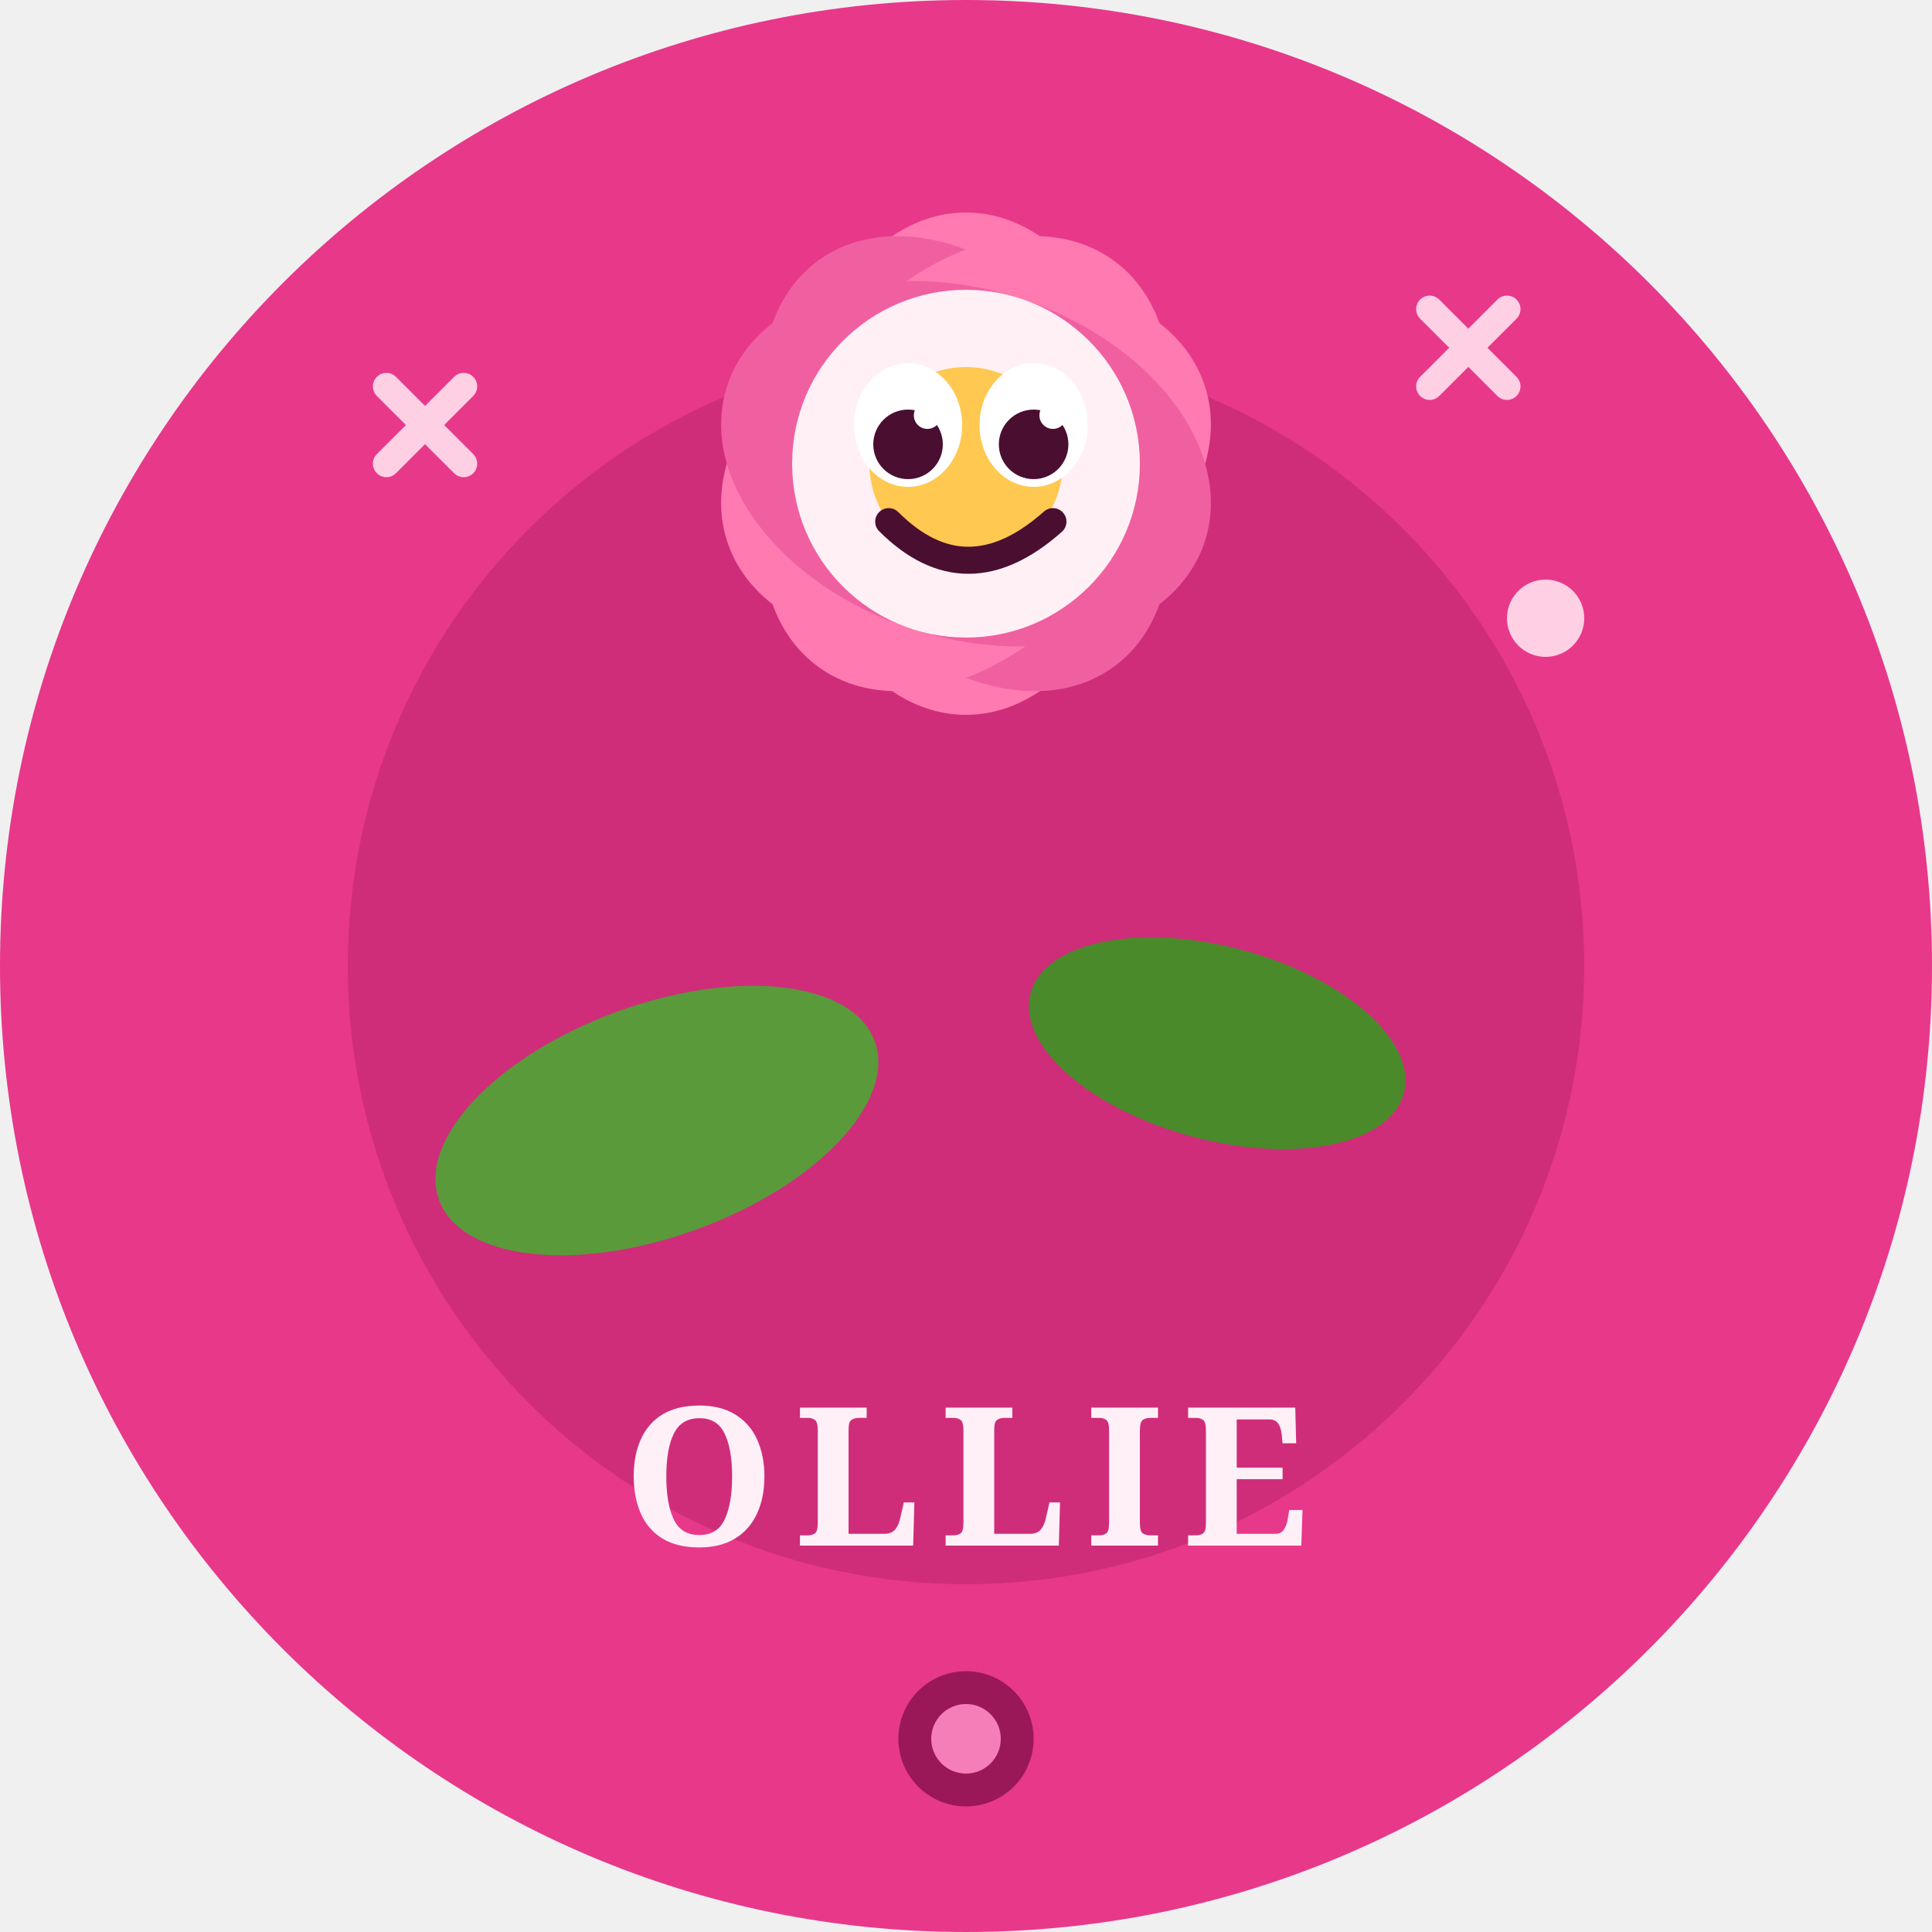
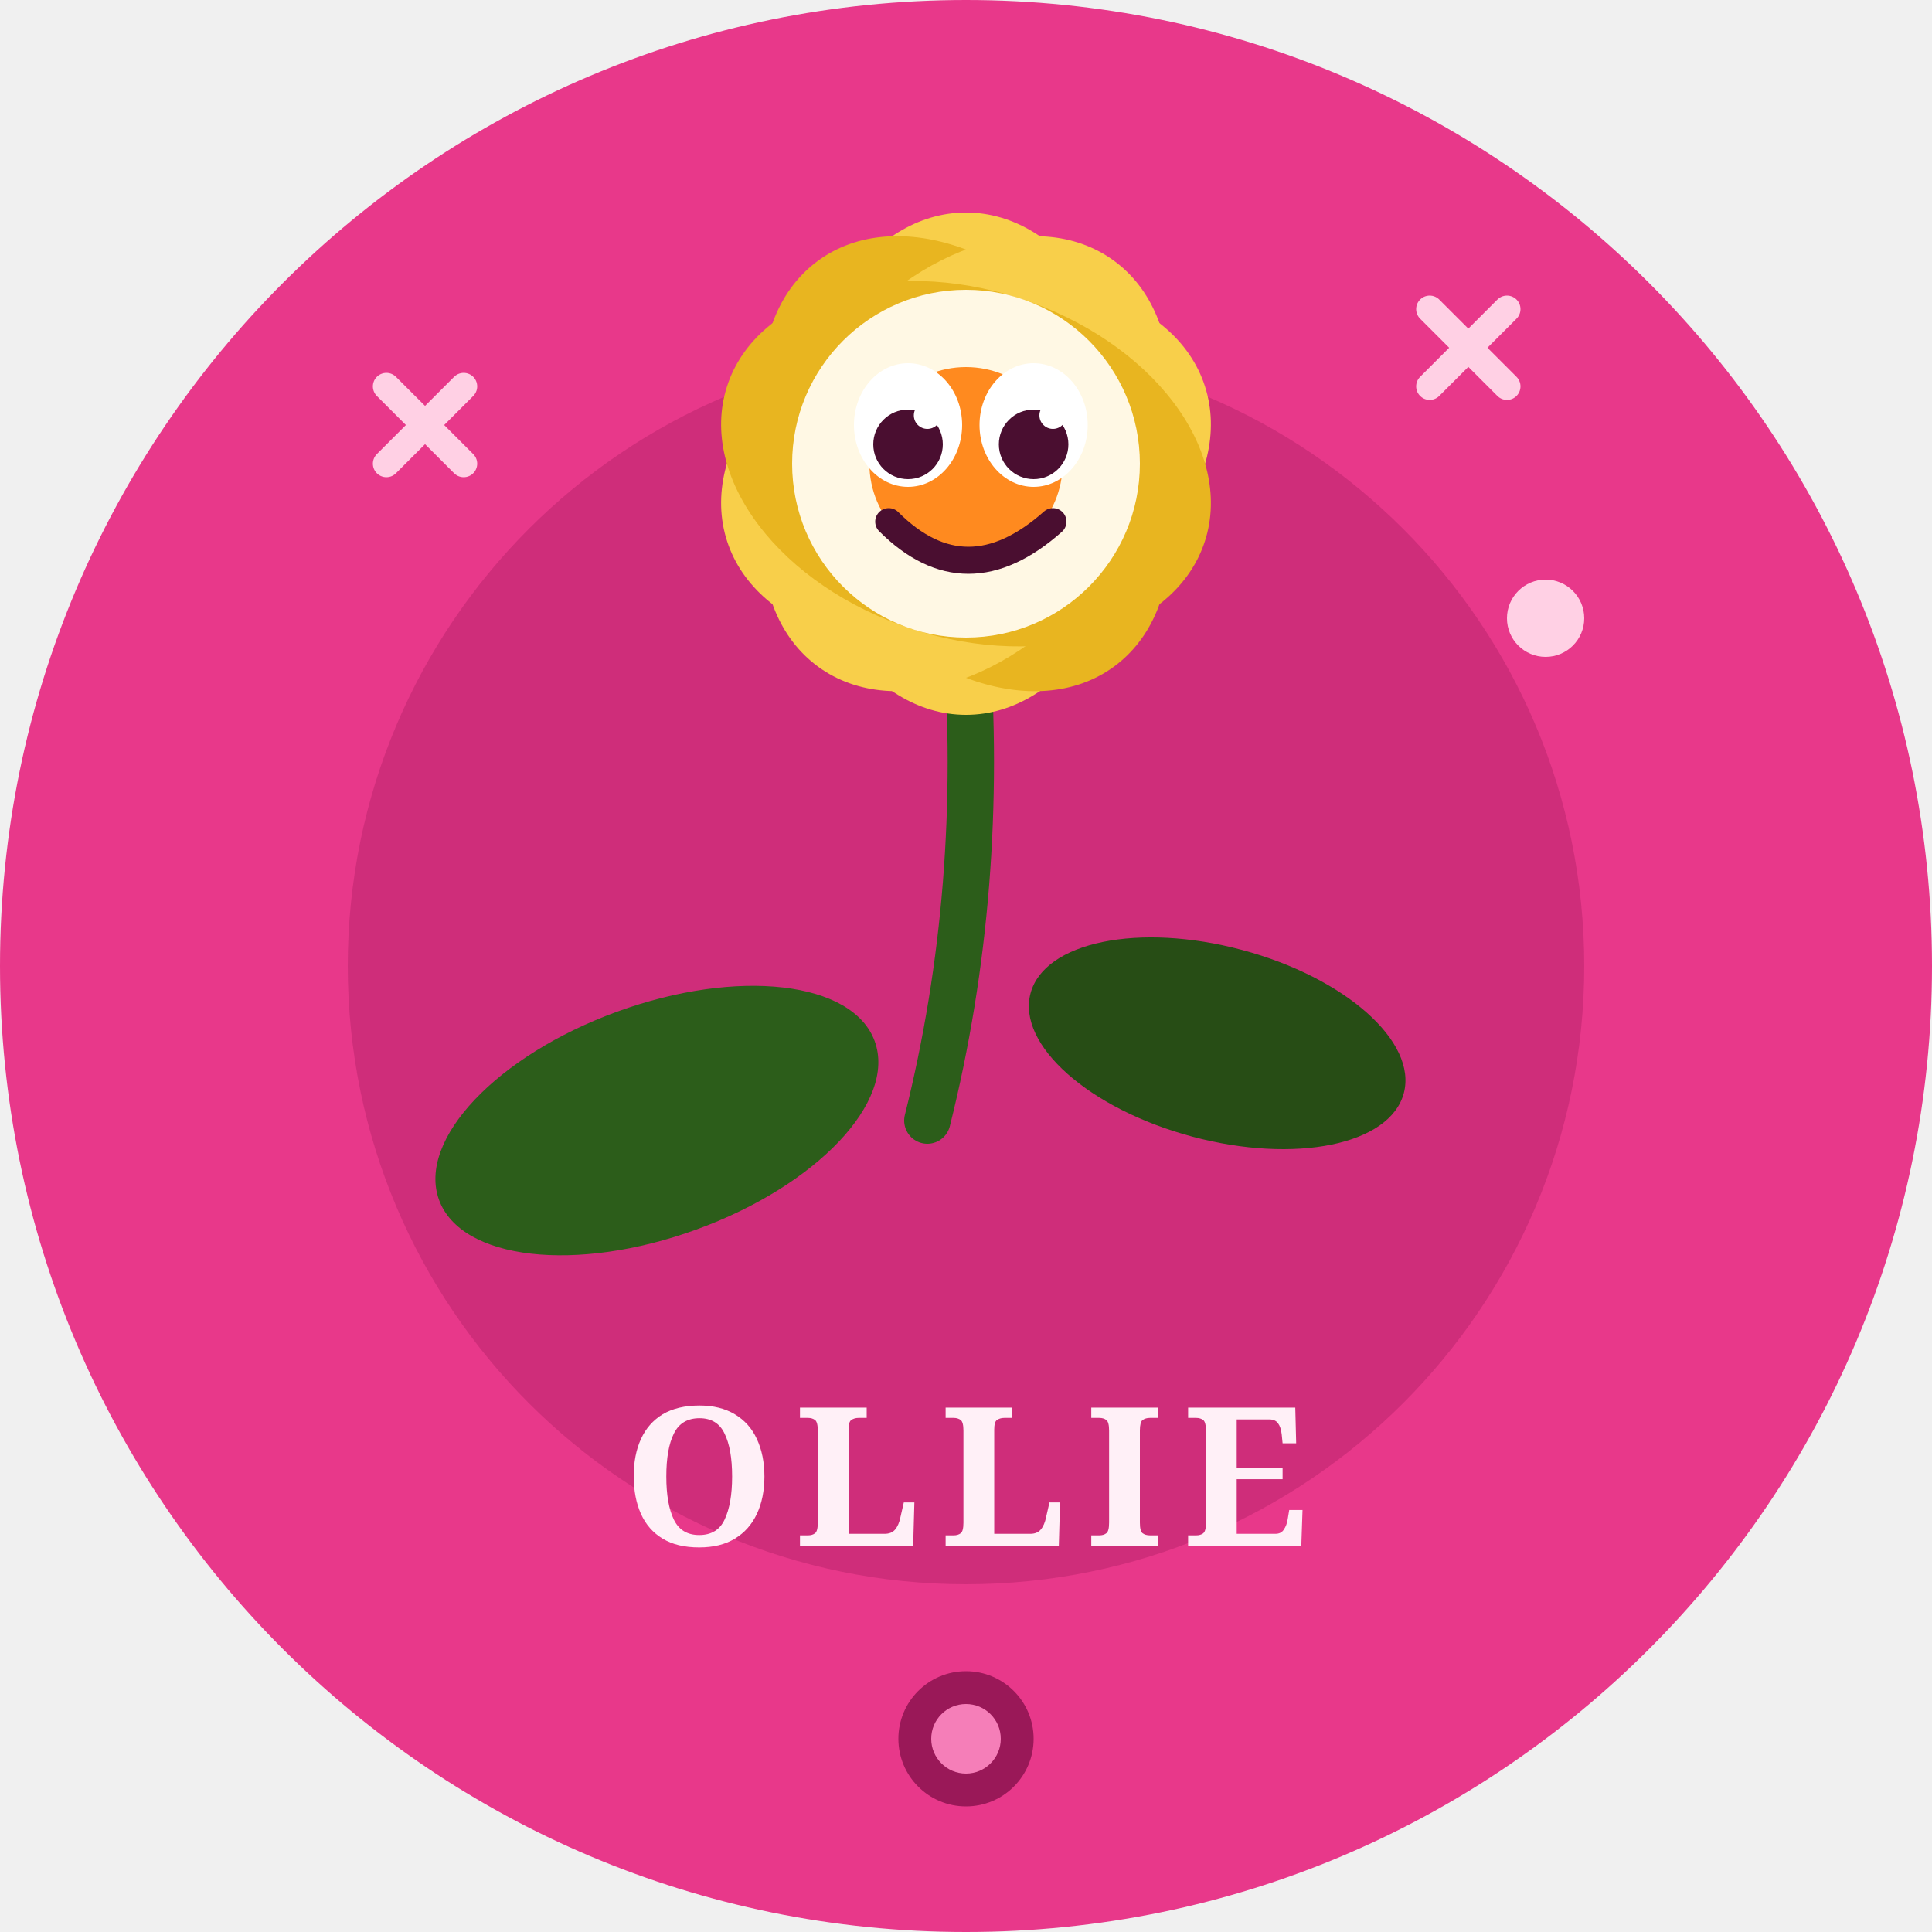
<svg xmlns="http://www.w3.org/2000/svg" width="100" height="100" viewBox="0 0 100 100">
  <circle cx="50" cy="50" r="50" fill="#e8388a" />
  <g>
    <circle cx="50" cy="50" r="32" fill="#9a1858" fill-opacity="0.32" />
-     <ellipse cx="34" cy="58" rx="12" ry="6" fill="#5a9a3a" transform="rotate(-20 34 58)" />
-     <ellipse cx="63" cy="54" rx="10" ry="5" fill="#4a8a2a" transform="rotate(15 63 54)" />
-     <ellipse cx="50" cy="24" rx="9" ry="13" fill="#ff7ab0" />
-     <ellipse cx="50" cy="24" rx="9" ry="13" fill="#ff7ab0" transform="rotate(72 50 24)" />
-     <ellipse cx="50" cy="24" rx="9" ry="13" fill="#f060a0" transform="rotate(144 50 24)" />
-     <ellipse cx="50" cy="24" rx="9" ry="13" fill="#ff7ab0" transform="rotate(216 50 24)" />
-     <ellipse cx="50" cy="24" rx="9" ry="13" fill="#f060a0" transform="rotate(288 50 24)" />
-     <circle cx="50" cy="24" r="9" fill="#fff0f5" />
-     <circle cx="50" cy="24" r="5" fill="#ffc850" />
+     <path d="M50 33 Q51 46 48 58" stroke="#2c5d1a" stroke-width="2.4" fill="none" stroke-linecap="round" />
+     <ellipse cx="34" cy="58" rx="12" ry="6" fill="#2c5d1a" transform="rotate(-20 34 58)" />
+     <ellipse cx="63" cy="54" rx="10" ry="5" fill="#274d15" transform="rotate(15 63 54)" />
+     <ellipse cx="50" cy="24" rx="9" ry="13" fill="#f8cf4a" />
+     <ellipse cx="50" cy="24" rx="9" ry="13" fill="#f8cf4a" transform="rotate(72 50 24)" />
+     <ellipse cx="50" cy="24" rx="9" ry="13" fill="#e8b520" transform="rotate(144 50 24)" />
+     <ellipse cx="50" cy="24" rx="9" ry="13" fill="#f8cf4a" transform="rotate(216 50 24)" />
+     <ellipse cx="50" cy="24" rx="9" ry="13" fill="#e8b520" transform="rotate(288 50 24)" />
+     <circle cx="50" cy="24" r="9" fill="#fff8e4" />
+     <circle cx="50" cy="24" r="5" fill="#ff8a1f" />
    <ellipse cx="47" cy="22" rx="2.8" ry="3.2" fill="white" />
    <circle cx="47" cy="23" r="1.8" fill="#4a0e30" />
    <circle cx="48" cy="21.5" r="0.7" fill="white" />
    <ellipse cx="53.5" cy="22" rx="2.8" ry="3.2" fill="white" />
    <circle cx="53.5" cy="23" r="1.8" fill="#4a0e30" />
    <circle cx="54.5" cy="21.5" r="0.7" fill="white" />
    <path d="M46 27 Q50 31 54.5 27" stroke="#4a0e30" stroke-width="1.4" fill="none" stroke-linecap="round" />
    <line x1="20" y1="20" x2="24" y2="24" stroke="#ffd0e4" stroke-width="1.4" stroke-linecap="round" />
    <line x1="24" y1="20" x2="20" y2="24" stroke="#ffd0e4" stroke-width="1.4" stroke-linecap="round" />
    <line x1="74" y1="16" x2="78" y2="20" stroke="#ffd0e4" stroke-width="1.4" stroke-linecap="round" />
    <line x1="78" y1="16" x2="74" y2="20" stroke="#ffd0e4" stroke-width="1.4" stroke-linecap="round" />
    <circle cx="80" cy="32" r="2" fill="#ffd0e4" />
  </g>
  <text x="50" y="80" text-anchor="middle" font-family="Fraunces, Georgia, serif" font-size="10" font-weight="700" fill="#fff0f7" letter-spacing="1">OLLIE</text>
  <circle cx="50" cy="90" r="3.5" fill="#9a1858" />
  <circle cx="50" cy="90" r="1.8" fill="#ff8ac2" fill-opacity="0.9" />
</svg>
